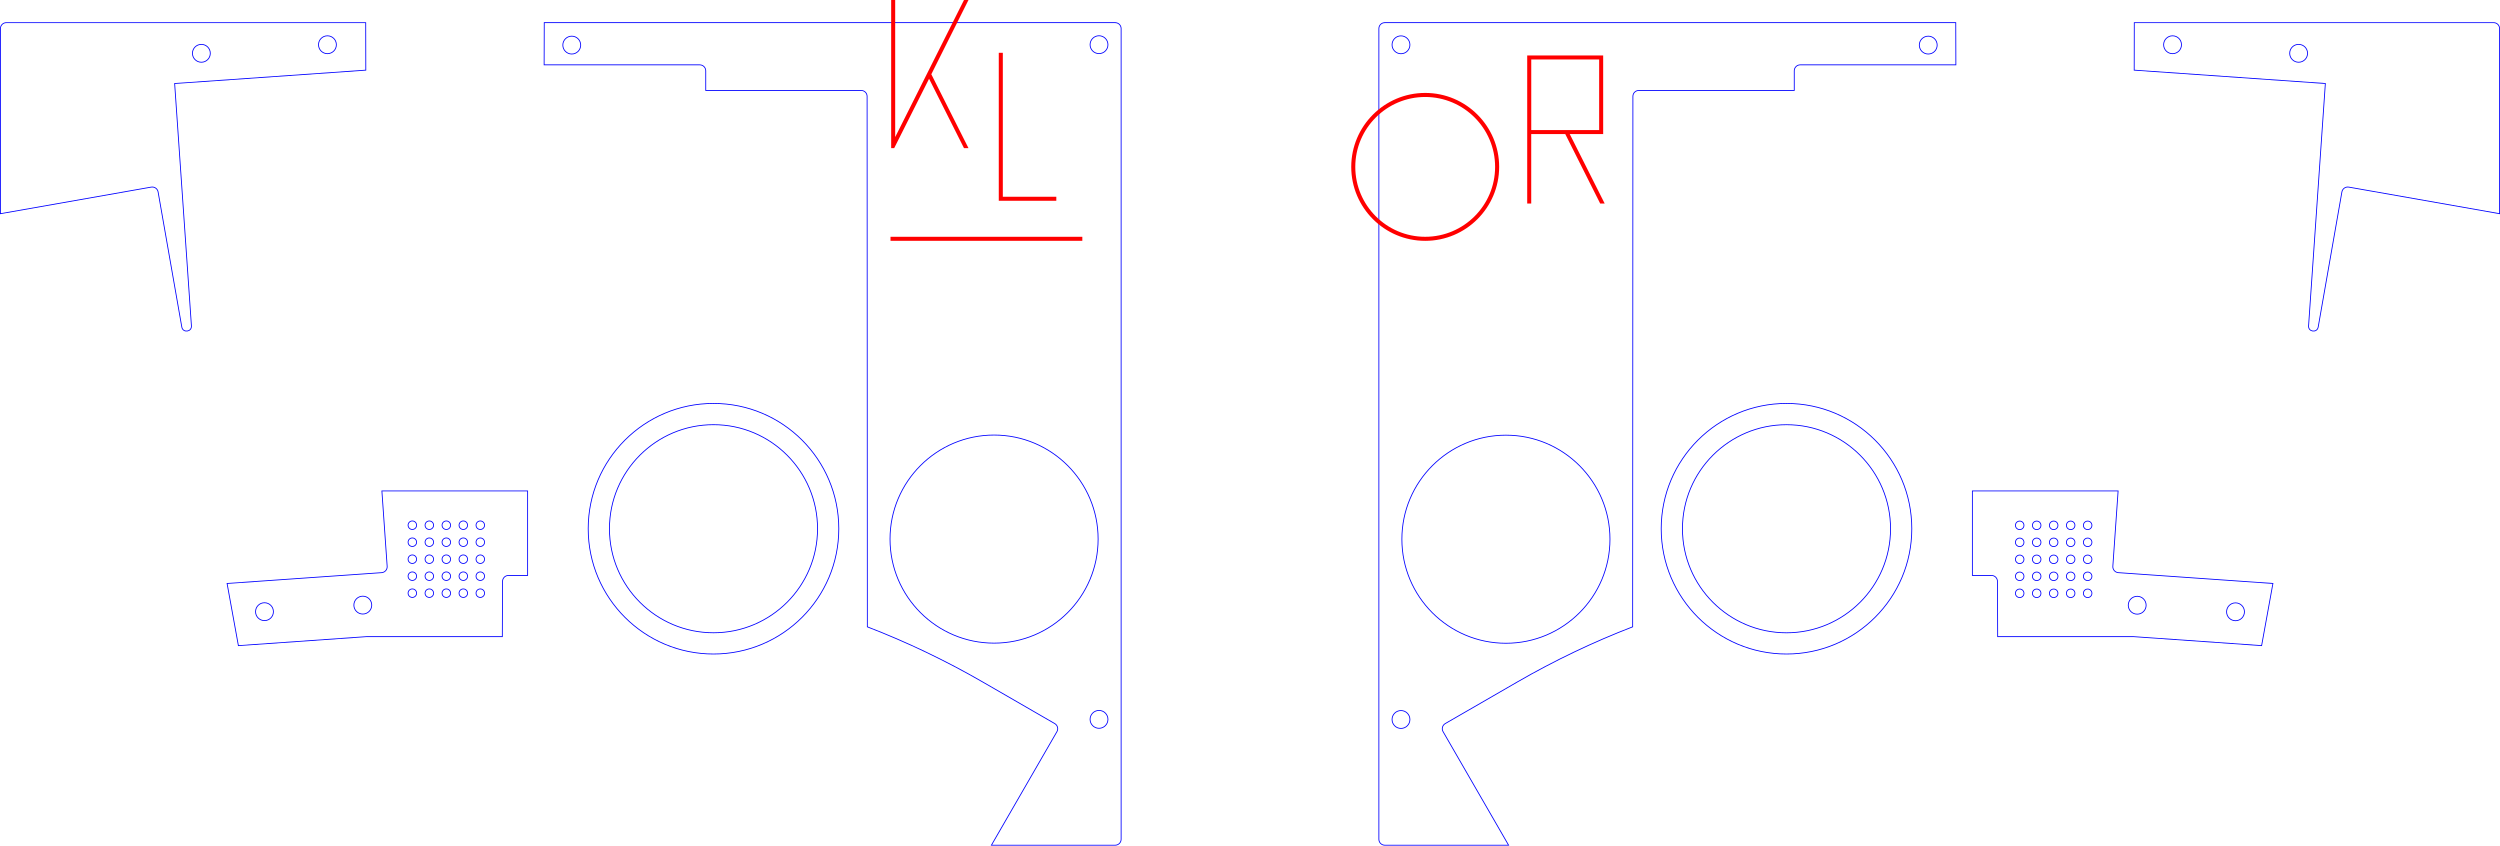
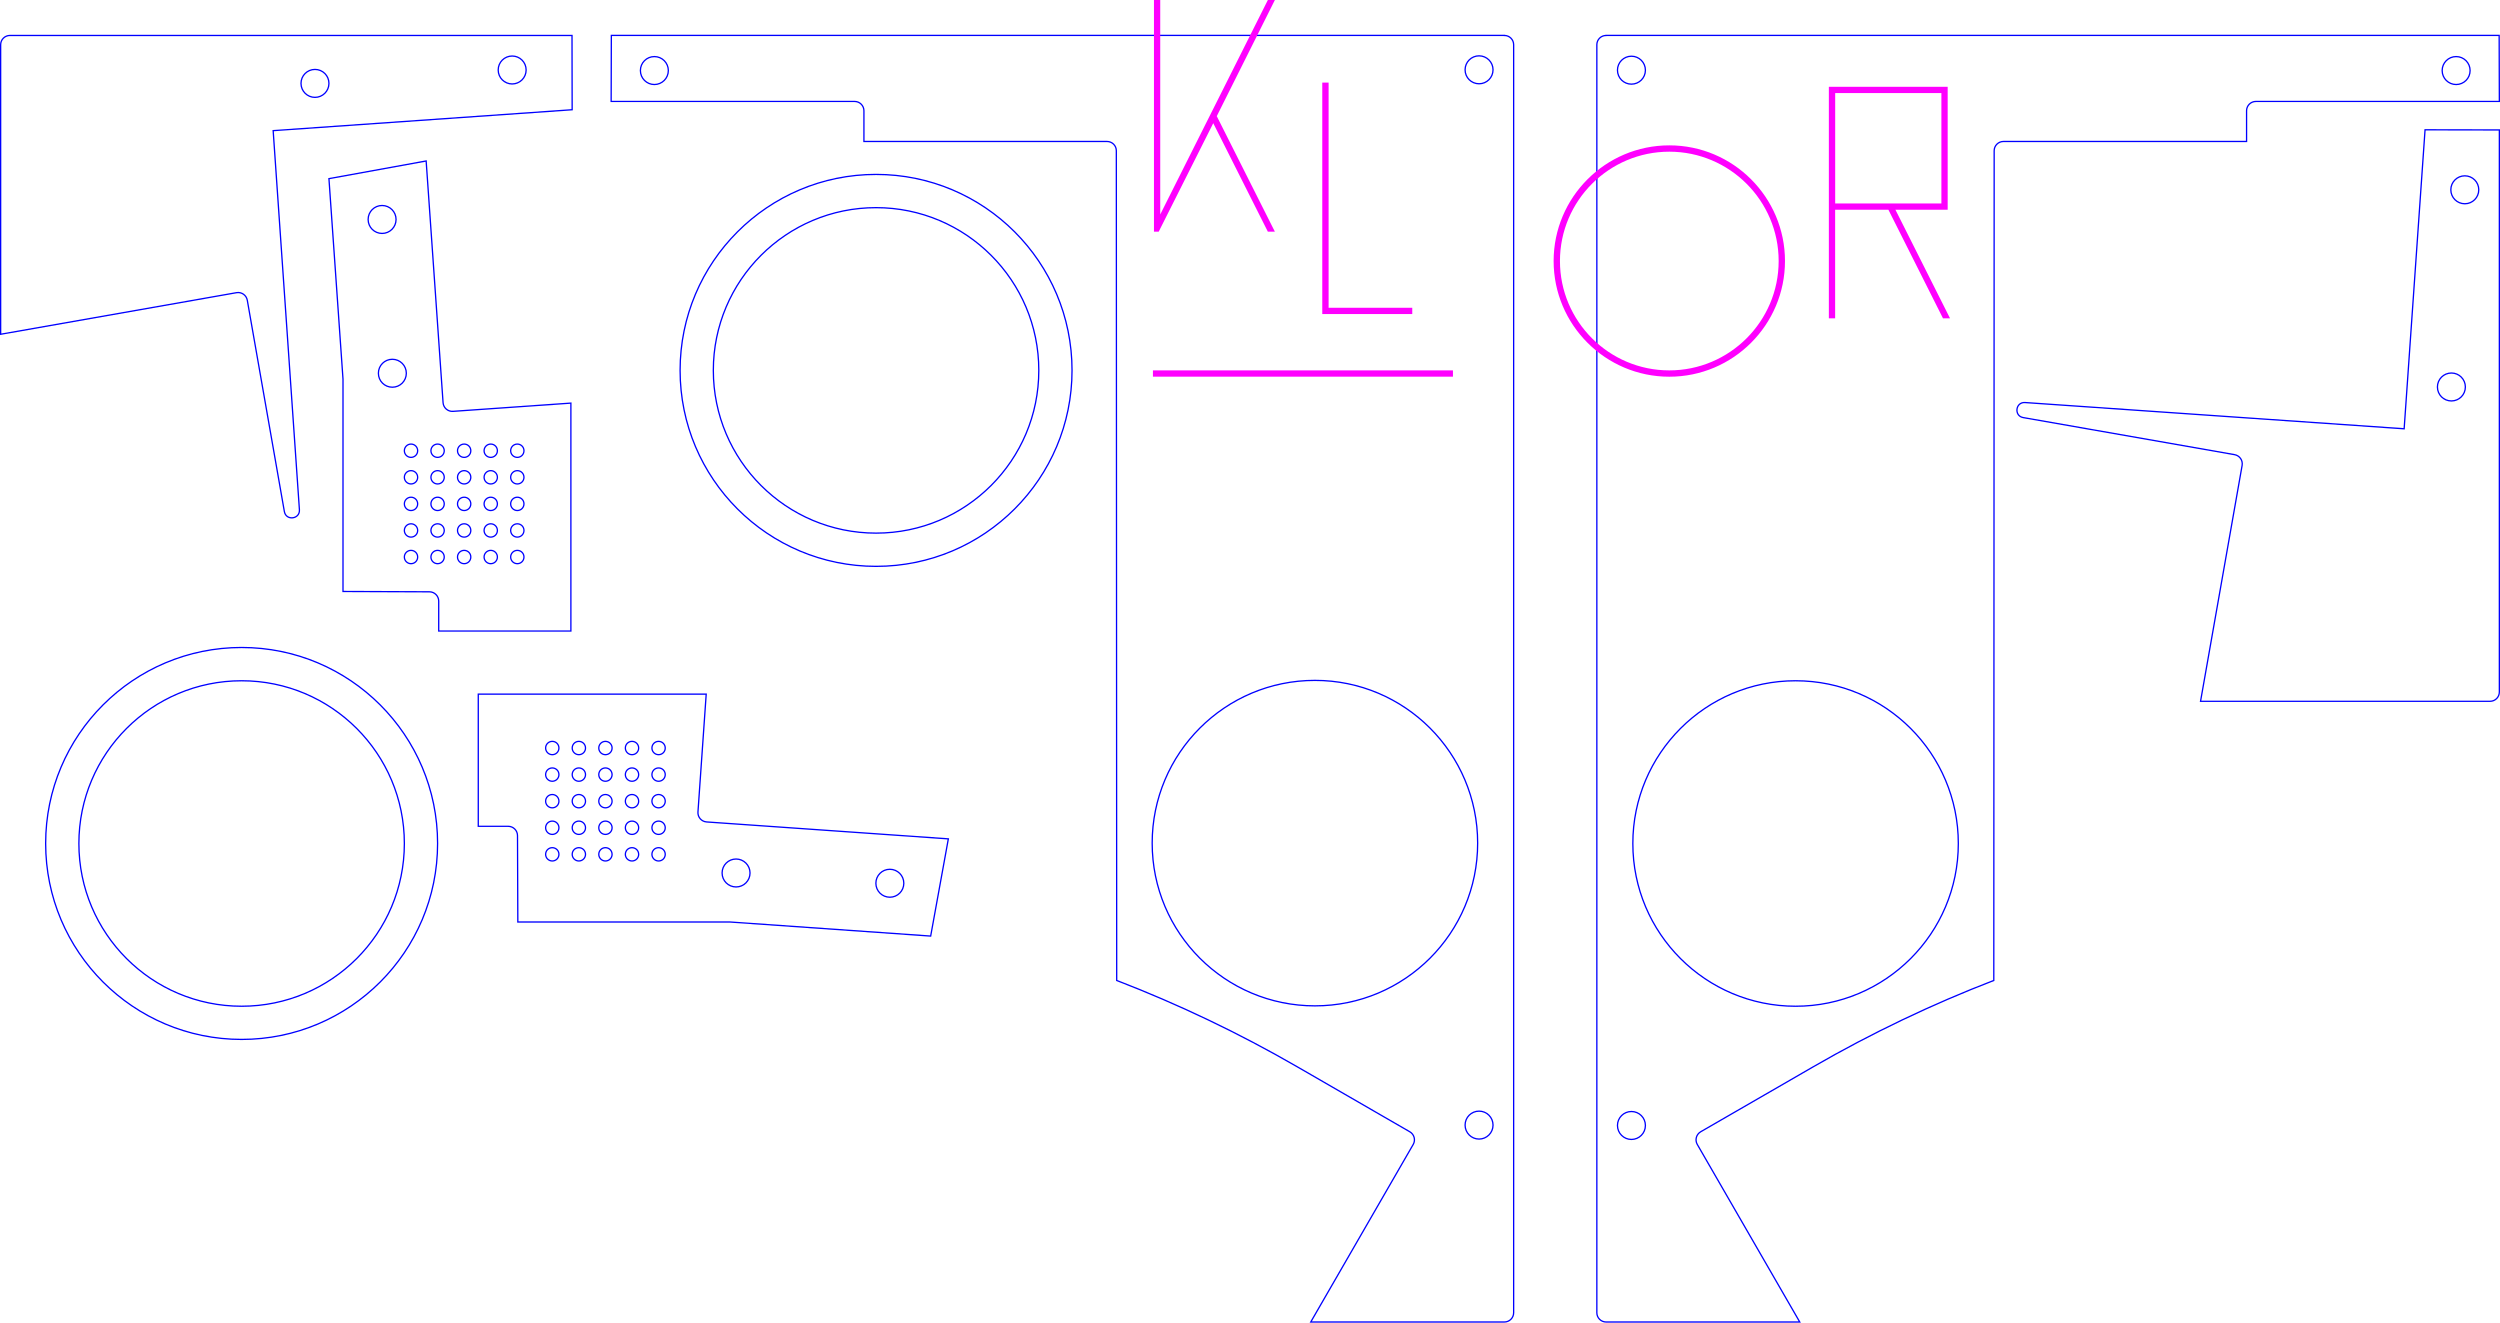
- <svg xmlns="http://www.w3.org/2000/svg" id="Ebene_1" data-name="Ebene 1" width="834.27" height="282.19" viewBox="0 0 834.27 282.19">
+ <svg xmlns="http://www.w3.org/2000/svg" width="188.16mm" height="99.55mm" viewBox="0 0 533.38 282.19">
  <defs>
    <style>
      .cls-1 {
        fill: none;
        stroke: blue;
        stroke-miterlimit: 10;
        stroke-width: .28px;
      }

      .cls-2 {
-         fill: red;
+         fill: #f0f;
      }
    </style>
  </defs>
-   <g>
-     <g id="CutOuts">
-       <path id="deleteme" class="cls-1" d="M596.17,134.63c-23.09,0-41.81,18.72-41.81,41.81s18.72,41.81,41.81,41.81,41.81-18.72,41.81-41.81-18.72-41.81-41.81-41.81Zm0,76.54c-19.18,0-34.72-15.55-34.72-34.72s15.55-34.72,34.72-34.72,34.72,15.55,34.72,34.72-15.55,34.72-34.72,34.72h0Z" />
-     </g>
-     <g id="PCB_holes" data-name="PCB holes">
-       <g id="_D_case" data-name=" D case">
-         <g>
-           <path class="cls-1" d="M705.07,188.99l1.76-25.16h-48.63v28.2h6.38c1.1,0,1.99,.89,1.99,1.99l.07,18.43h45.3l42.78,3,3.77-20.74-51.58-3.61c-1.09-.08-1.92-1.03-1.84-2.12h0Zm-31.08,10.42c-.78,0-1.42-.63-1.42-1.42s.63-1.42,1.42-1.42,1.42,.63,1.42,1.42-.63,1.42-1.42,1.42Zm0-5.67c-.78,0-1.42-.63-1.42-1.42s.63-1.42,1.42-1.42,1.42,.63,1.42,1.42-.63,1.42-1.42,1.42Zm0-5.67c-.78,0-1.42-.63-1.42-1.42s.63-1.42,1.42-1.42,1.42,.63,1.42,1.42-.63,1.42-1.42,1.42Zm0-5.67c-.78,0-1.42-.63-1.42-1.42s.63-1.42,1.42-1.42,1.42,.63,1.42,1.42-.63,1.42-1.42,1.42Zm0-5.67c-.78,0-1.42-.63-1.42-1.42s.63-1.42,1.42-1.42,1.42,.63,1.42,1.42-.63,1.42-1.42,1.42Zm5.67,22.68c-.78,0-1.42-.63-1.42-1.42s.63-1.42,1.42-1.42,1.42,.63,1.42,1.42-.63,1.42-1.42,1.42Zm0-5.67c-.78,0-1.42-.63-1.42-1.42s.63-1.42,1.42-1.42,1.42,.63,1.42,1.42-.63,1.42-1.42,1.42Zm0-5.67c-.78,0-1.42-.63-1.42-1.42s.63-1.42,1.42-1.42,1.42,.63,1.42,1.42-.63,1.42-1.42,1.42Zm0-5.67c-.78,0-1.42-.63-1.42-1.42s.63-1.42,1.42-1.42,1.42,.63,1.42,1.42-.63,1.42-1.42,1.42Zm0-5.67c-.78,0-1.42-.63-1.42-1.42s.63-1.42,1.42-1.42,1.42,.63,1.42,1.42-.63,1.42-1.42,1.42Zm5.67,22.68c-.78,0-1.42-.63-1.42-1.42s.63-1.42,1.42-1.42,1.42,.63,1.42,1.42-.63,1.42-1.42,1.42Zm0-5.67c-.78,0-1.42-.63-1.42-1.42s.63-1.42,1.42-1.42,1.42,.63,1.42,1.42-.63,1.42-1.42,1.42Zm0-5.67c-.78,0-1.42-.63-1.42-1.42s.63-1.42,1.42-1.42,1.42,.63,1.42,1.42-.63,1.42-1.42,1.42Zm0-5.67c-.78,0-1.42-.63-1.42-1.42s.63-1.42,1.42-1.42,1.42,.63,1.42,1.42-.63,1.42-1.42,1.42Zm0-5.67c-.78,0-1.42-.63-1.42-1.42s.63-1.42,1.42-1.42,1.42,.63,1.42,1.42-.63,1.42-1.42,1.42Zm5.67,22.68c-.78,0-1.42-.63-1.42-1.42s.63-1.42,1.42-1.42,1.42,.63,1.42,1.42-.63,1.42-1.42,1.42Zm0-5.67c-.78,0-1.42-.63-1.42-1.42s.63-1.42,1.42-1.42,1.42,.63,1.42,1.42-.63,1.42-1.42,1.42Zm0-5.67c-.78,0-1.42-.63-1.42-1.42s.63-1.42,1.42-1.42,1.42,.63,1.42,1.42-.63,1.42-1.42,1.42Zm0-5.67c-.78,0-1.42-.63-1.42-1.42s.63-1.42,1.42-1.42,1.42,.63,1.42,1.42-.63,1.42-1.42,1.42Zm0-5.67c-.78,0-1.42-.63-1.42-1.42s.63-1.42,1.42-1.42,1.42,.63,1.42,1.42-.63,1.42-1.42,1.42Zm5.67,22.68c-.78,0-1.42-.63-1.42-1.42s.63-1.42,1.42-1.42,1.42,.63,1.42,1.42-.63,1.42-1.42,1.42Zm0-5.67c-.78,0-1.42-.63-1.42-1.42s.63-1.42,1.42-1.42,1.42,.63,1.42,1.42-.63,1.42-1.42,1.42Zm0-5.67c-.78,0-1.42-.63-1.42-1.42s.63-1.42,1.42-1.42,1.42,.63,1.42,1.42-.63,1.42-1.42,1.42Zm0-5.67c-.78,0-1.42-.63-1.42-1.42s.63-1.42,1.42-1.42,1.42,.63,1.42,1.42-.63,1.42-1.42,1.42Zm0-5.67c-.78,0-1.42-.63-1.42-1.42s.63-1.42,1.42-1.42,1.42,.63,1.42,1.42-.63,1.42-1.42,1.42Zm49.34,24.45c1.64,0,2.98,1.33,2.98,2.98s-1.33,2.98-2.98,2.98-2.98-1.33-2.98-2.98,1.33-2.98,2.98-2.98Zm-32.81-2.19c1.64,0,2.98,1.33,2.98,2.98s-1.33,2.98-2.98,2.98-2.98-1.33-2.98-2.98,1.33-2.98,2.98-2.98Z" />
-           <path class="cls-1" d="M462.12,7.56c-1.1,0-1.98,.89-1.98,1.98V280.07c0,1.1,.89,1.98,1.98,1.98h41.31l-21.86-37.88c-.55-.95-.22-2.16,.73-2.71l24.06-13.89c12.4-7.16,25.41-13.36,38.47-18.39l.08-177.02c0-1.1,.89-1.98,1.99-1.98h51.86v-6.55c0-1.1,.89-1.99,1.99-1.99h51.94l-.04-14.09h-190.53Zm5.4,4.41c1.64,0,2.98,1.33,2.98,2.98s-1.33,2.98-2.98,2.98-2.98-1.33-2.98-2.98,1.33-2.98,2.98-2.98Zm0,231.11c-1.64,0-2.98-1.33-2.98-2.98s1.33-2.98,2.98-2.98,2.98,1.33,2.98,2.98-1.33,2.98-2.98,2.98Zm35.02-28.42c-19.18,0-34.72-15.55-34.72-34.72s15.55-34.72,34.72-34.72,34.72,15.55,34.72,34.72-15.55,34.72-34.72,34.72h0ZM643.47,18.03c-1.64,0-2.98-1.33-2.98-2.98s1.33-2.98,2.98-2.98,2.98,1.33,2.98,2.98-1.33,2.98-2.98,2.98Z" />
-           <path class="cls-1" d="M832.15,7.56h-119.92l-.03,15.85,63.79,4.46h0l-5.6,80.88c-.14,2.05,2.86,2.41,3.21,.39l7.91-45.09c.19-1.08,1.22-1.8,2.3-1.61l50.32,8.87V9.54c0-1.1-.89-1.98-1.98-1.98h0Zm-107.15,10.35c-1.64,0-2.98-1.33-2.98-2.98s1.33-2.98,2.98-2.98,2.98,1.33,2.98,2.98-1.33,2.98-2.98,2.98Zm42.07,2.86c-1.64,0-2.98-1.33-2.98-2.98s1.33-2.98,2.98-2.98,2.98,1.33,2.98,2.98-1.33,2.98-2.98,2.98Z" />
-         </g>
-       </g>
-     </g>
+   <g id="cutting">
+     <path id="deleteme" class="cls-1" d="M51.55,138.14c-23.09,0-41.81,18.72-41.81,41.81s18.72,41.81,41.81,41.81,41.81-18.72,41.81-41.81-18.72-41.81-41.81-41.81Zm0,76.54c-19.18,0-34.72-15.55-34.72-34.72s15.55-34.72,34.72-34.72,34.72,15.55,34.72,34.72-15.55,34.72-34.72,34.72h0Z" />
+     <path class="cls-1" d="M148.91,173.25l1.76-25.16h-48.63v28.2h6.38c1.1,0,1.99,.89,1.99,1.99l.07,18.43h45.3l42.78,3,3.77-20.74-51.58-3.61c-1.09-.08-1.92-1.03-1.84-2.12h0Zm-31.08,10.44c-.78,0-1.42-.63-1.42-1.42s.63-1.42,1.42-1.42,1.42,.63,1.42,1.42-.63,1.42-1.42,1.42Zm0-5.67c-.78,0-1.42-.63-1.42-1.42s.63-1.42,1.42-1.42,1.42,.63,1.42,1.42-.63,1.42-1.42,1.42Zm0-5.67c-.78,0-1.42-.63-1.42-1.42s.63-1.42,1.42-1.42,1.42,.63,1.42,1.42-.63,1.42-1.42,1.42Zm0-5.67c-.78,0-1.42-.63-1.42-1.42s.63-1.42,1.42-1.42,1.42,.63,1.42,1.42-.63,1.42-1.42,1.42Zm0-5.67c-.78,0-1.42-.63-1.42-1.42s.63-1.42,1.42-1.42,1.42,.63,1.42,1.42-.63,1.42-1.42,1.42Zm5.67,22.68c-.78,0-1.42-.63-1.42-1.42s.63-1.42,1.42-1.42,1.42,.63,1.42,1.42-.63,1.42-1.42,1.42Zm0-5.67c-.78,0-1.42-.63-1.42-1.42s.63-1.42,1.42-1.42,1.42,.63,1.42,1.42-.63,1.42-1.42,1.42Zm0-5.67c-.78,0-1.42-.63-1.42-1.42s.63-1.42,1.42-1.42,1.42,.63,1.42,1.42-.63,1.42-1.42,1.42Zm0-5.67c-.78,0-1.42-.63-1.42-1.42s.63-1.42,1.42-1.42,1.42,.63,1.42,1.42-.63,1.42-1.42,1.42Zm0-5.67c-.78,0-1.42-.63-1.42-1.42s.63-1.42,1.42-1.42,1.42,.63,1.42,1.42-.63,1.42-1.42,1.42Zm5.67,22.68c-.78,0-1.42-.63-1.42-1.42s.63-1.42,1.42-1.42,1.42,.63,1.42,1.42-.63,1.42-1.42,1.42Zm0-5.67c-.78,0-1.42-.63-1.42-1.42s.63-1.42,1.42-1.42,1.42,.63,1.42,1.42-.63,1.42-1.42,1.42Zm0-5.67c-.78,0-1.42-.63-1.42-1.42s.63-1.42,1.42-1.42,1.42,.63,1.42,1.42-.63,1.42-1.42,1.42Zm0-5.67c-.78,0-1.42-.63-1.42-1.42s.63-1.42,1.42-1.42,1.42,.63,1.42,1.42-.63,1.42-1.42,1.42Zm0-5.67c-.78,0-1.42-.63-1.42-1.42s.63-1.42,1.42-1.42,1.42,.63,1.42,1.42-.63,1.42-1.42,1.42Zm5.67,22.68c-.78,0-1.42-.63-1.42-1.42s.63-1.42,1.42-1.42,1.42,.63,1.42,1.42-.63,1.42-1.42,1.42Zm0-5.67c-.78,0-1.42-.63-1.42-1.42s.63-1.42,1.42-1.42,1.42,.63,1.42,1.42-.63,1.42-1.42,1.42Zm0-5.67c-.78,0-1.42-.63-1.42-1.42s.63-1.42,1.42-1.42,1.42,.63,1.42,1.42-.63,1.42-1.42,1.42Zm0-5.67c-.78,0-1.42-.63-1.42-1.42s.63-1.42,1.42-1.42,1.42,.63,1.42,1.42-.63,1.42-1.42,1.42Zm0-5.67c-.78,0-1.42-.63-1.42-1.42s.63-1.42,1.42-1.42,1.42,.63,1.42,1.42-.63,1.42-1.42,1.42Zm5.67,22.68c-.78,0-1.42-.63-1.42-1.42s.63-1.42,1.42-1.42,1.42,.63,1.42,1.42-.63,1.42-1.42,1.42Zm0-5.67c-.78,0-1.42-.63-1.42-1.42s.63-1.42,1.42-1.42,1.42,.63,1.42,1.42-.63,1.42-1.42,1.42Zm0-5.67c-.78,0-1.42-.63-1.42-1.42s.63-1.42,1.42-1.42,1.42,.63,1.42,1.42-.63,1.42-1.42,1.42Zm0-5.67c-.78,0-1.42-.63-1.42-1.42s.63-1.42,1.42-1.42,1.42,.63,1.42,1.42-.63,1.42-1.42,1.42Zm0-5.67c-.78,0-1.42-.63-1.42-1.42s.63-1.42,1.42-1.42,1.42,.63,1.42,1.42-.63,1.42-1.42,1.42Zm49.34,24.45c1.64,0,2.98,1.33,2.98,2.98s-1.33,2.98-2.98,2.98-2.98-1.33-2.98-2.98,1.33-2.98,2.98-2.98Zm-32.81-2.19c1.64,0,2.98,1.33,2.98,2.98s-1.33,2.98-2.98,2.98-2.98-1.33-2.98-2.98,1.33-2.98,2.98-2.98Z" />
+     <path class="cls-1" d="M342.67,7.56c-1.1,0-1.98,.89-1.98,1.98V280.07c0,1.1,.89,1.98,1.98,1.98h41.31l-21.86-37.88c-.55-.95-.22-2.16,.73-2.71l24.06-13.89c12.4-7.16,25.41-13.36,38.47-18.39l.08-177.02c0-1.1,.89-1.98,1.99-1.98h51.86v-6.55c0-1.1,.89-1.99,1.99-1.99h51.94l-.04-14.09h-190.53Zm5.4,4.43c1.64,0,2.98,1.33,2.98,2.98s-1.33,2.98-2.98,2.98-2.98-1.33-2.98-2.98,1.33-2.98,2.98-2.98Zm0,231.11c-1.64,0-2.98-1.33-2.98-2.98s1.33-2.98,2.98-2.98,2.98,1.33,2.98,2.98-1.33,2.98-2.98,2.98Zm35.02-28.42c-19.18,0-34.72-15.55-34.72-34.72s15.55-34.72,34.72-34.72,34.72,15.55,34.72,34.72-15.55,34.72-34.72,34.72h0ZM524.02,18.03c-1.64,0-2.98-1.33-2.98-2.98s1.33-2.98,2.98-2.98,2.98,1.33,2.98,2.98-1.33,2.98-2.98,2.98Z" />
+     <path class="cls-1" d="M533.24,147.64V27.72l-15.85-.03-4.46,63.79h0l-80.88-5.6c-2.05-.14-2.41,2.86-.39,3.21l45.09,7.91c1.08,.19,1.8,1.22,1.61,2.3l-8.87,50.32h61.77c1.1,0,1.98-.89,1.98-1.98h0Zm-10.35-107.15c0-1.64,1.33-2.98,2.98-2.98s2.98,1.33,2.98,2.98-1.33,2.98-2.98,2.98-2.98-1.33-2.98-2.98Zm-2.86,42.07c0-1.64,1.33-2.98,2.98-2.98s2.98,1.33,2.98,2.98-1.33,2.98-2.98,2.98-2.98-1.33-2.98-2.98Z" />
+     <path id="deleteme-2" class="cls-1" d="M145.1,79.02c0,23.09,18.72,41.81,41.81,41.81s41.81-18.72,41.81-41.81-18.72-41.81-41.81-41.81-41.81,18.72-41.81,41.81h0Zm7.09,0c0-19.17,15.55-34.72,34.72-34.72s34.72,15.55,34.72,34.72-15.54,34.72-34.72,34.72-34.72-15.55-34.72-34.72h0Z" />
+     <path class="cls-1" d="M96.65,87.76c-1.09,.08-2.04-.75-2.12-1.84l-3.61-51.58-20.74,3.77,3,42.78v45.3l18.43,.07c1.1,0,1.99,.89,1.99,1.99v6.38h28.2v-48.63l-25.16,1.76h0Zm-8.96,29.66c.79,0,1.42,.63,1.42,1.42s-.63,1.42-1.42,1.42-1.42-.64-1.42-1.42,.63-1.42,1.42-1.42Zm5.67,0c.79,0,1.42,.63,1.42,1.42s-.63,1.42-1.42,1.42-1.42-.64-1.42-1.42,.63-1.42,1.42-1.42Zm5.67,0c.79,0,1.42,.63,1.42,1.42s-.63,1.42-1.42,1.42-1.42-.64-1.42-1.42,.63-1.42,1.42-1.42Zm5.67,0c.79,0,1.42,.63,1.42,1.42s-.63,1.42-1.42,1.42-1.42-.64-1.42-1.42,.63-1.42,1.42-1.42Zm5.67,0c.79,0,1.42,.63,1.42,1.42s-.63,1.42-1.42,1.42-1.42-.64-1.42-1.42,.63-1.42,1.42-1.42Zm-22.68-5.67c.79,0,1.42,.63,1.42,1.42s-.63,1.42-1.42,1.42-1.42-.64-1.42-1.42,.63-1.42,1.42-1.42Zm5.67,0c.79,0,1.42,.63,1.42,1.42s-.63,1.42-1.42,1.42-1.42-.64-1.42-1.42,.63-1.42,1.42-1.42Zm5.67,0c.79,0,1.42,.63,1.42,1.42s-.63,1.42-1.42,1.42-1.42-.64-1.42-1.42,.63-1.42,1.42-1.42Zm5.67,0c.79,0,1.42,.63,1.42,1.42s-.63,1.42-1.42,1.42-1.42-.64-1.42-1.42,.63-1.42,1.42-1.42Zm5.67,0c.79,0,1.42,.63,1.42,1.42s-.63,1.42-1.42,1.42-1.42-.64-1.42-1.42,.63-1.42,1.42-1.42Zm-22.68-5.67c.79,0,1.42,.63,1.42,1.42s-.63,1.42-1.42,1.42-1.42-.64-1.42-1.42,.63-1.42,1.42-1.42Zm5.67,0c.79,0,1.42,.63,1.42,1.42s-.63,1.42-1.42,1.42-1.42-.64-1.42-1.42,.63-1.42,1.42-1.42Zm5.67,0c.79,0,1.42,.63,1.42,1.42s-.63,1.42-1.42,1.42-1.42-.64-1.42-1.42,.63-1.42,1.42-1.42Zm5.67,0c.79,0,1.42,.63,1.42,1.42s-.63,1.42-1.42,1.42-1.42-.64-1.42-1.42,.63-1.42,1.42-1.42Zm5.67,0c.79,0,1.42,.63,1.42,1.42s-.63,1.42-1.42,1.42-1.42-.64-1.42-1.42,.63-1.42,1.42-1.42Zm-22.68-5.67c.79,0,1.42,.63,1.42,1.42s-.63,1.42-1.42,1.42-1.42-.64-1.42-1.42,.63-1.42,1.42-1.42Zm5.67,0c.79,0,1.42,.63,1.42,1.42s-.63,1.42-1.42,1.42-1.42-.64-1.42-1.42,.63-1.42,1.42-1.42Zm5.67,0c.79,0,1.42,.63,1.42,1.42s-.63,1.42-1.42,1.42-1.42-.64-1.42-1.42,.63-1.42,1.42-1.42Zm5.67,0c.79,0,1.42,.63,1.42,1.42s-.63,1.42-1.42,1.42-1.42-.64-1.42-1.42,.63-1.42,1.42-1.42Zm5.67,0c.79,0,1.42,.63,1.42,1.42s-.63,1.42-1.42,1.42-1.42-.64-1.42-1.42,.63-1.42,1.42-1.42Zm-22.68-5.67c.79,0,1.42,.63,1.42,1.42s-.63,1.42-1.42,1.42-1.42-.64-1.42-1.42,.63-1.42,1.42-1.42Zm5.67,0c.79,0,1.42,.63,1.42,1.42s-.63,1.42-1.42,1.42-1.42-.64-1.42-1.42,.63-1.42,1.42-1.42Zm5.67,0c.79,0,1.42,.63,1.42,1.42s-.63,1.42-1.42,1.42-1.42-.64-1.42-1.42,.63-1.42,1.42-1.42Zm5.67,0c.79,0,1.42,.63,1.42,1.42s-.63,1.42-1.42,1.42-1.42-.64-1.42-1.42,.63-1.42,1.42-1.42Zm5.67,0c.79,0,1.42,.63,1.42,1.42s-.63,1.42-1.42,1.42-1.42-.64-1.42-1.42,.63-1.42,1.42-1.42Zm-28.85-44.94c-1.65,0-2.98-1.33-2.98-2.98s1.33-2.98,2.98-2.98,2.98,1.34,2.98,2.98-1.33,2.98-2.98,2.98Zm2.19,32.81c-1.65,0-2.98-1.33-2.98-2.98s1.33-2.98,2.98-2.98,2.98,1.34,2.98,2.98-1.33,2.98-2.98,2.98Z" />
+     <path class="cls-1" d="M320.96,7.55H130.43l-.04,14.09h51.94c1.1,0,1.99,.89,1.99,1.99v6.55h51.86c1.1,0,1.99,.88,1.99,1.98l.08,177.02c13.06,5.03,26.07,11.23,38.47,18.39l24.06,13.89c.95,.55,1.28,1.76,.73,2.71l-21.86,37.88h41.31c1.09,0,1.98-.88,1.98-1.98V9.54c0-1.09-.88-1.98-1.98-1.98h0Zm-2.42,7.34c0,1.65-1.33,2.98-2.98,2.98s-2.98-1.33-2.98-2.98,1.34-2.98,2.98-2.98,2.98,1.33,2.98,2.98Zm-5.96,225.15c0-1.65,1.33-2.98,2.98-2.98s2.98,1.33,2.98,2.98-1.34,2.98-2.98,2.98-2.98-1.33-2.98-2.98Zm-66.76-60.16c0-19.17,15.55-34.72,34.72-34.72s34.72,15.55,34.72,34.72-15.54,34.72-34.72,34.72-34.72-15.55-34.72-34.72ZM136.63,15.05c0-1.65,1.33-2.98,2.98-2.98s2.98,1.33,2.98,2.98-1.34,2.98-2.98,2.98-2.98-1.33-2.98-2.98Z" />
+     <path class="cls-1" d="M2.12,7.56c-1.09,0-1.98,.88-1.98,1.98v61.77l50.32-8.87c1.08-.19,2.11,.53,2.3,1.61l7.91,45.09c.35,2.02,3.35,1.66,3.21-.39l-5.6-80.88h0l63.79-4.46-.03-15.85H2.12Zm104.17,7.37c0-1.65,1.33-2.98,2.98-2.98s2.98,1.33,2.98,2.98-1.34,2.98-2.98,2.98-2.98-1.33-2.98-2.98Zm-42.07,2.86c0-1.65,1.33-2.98,2.98-2.98s2.98,1.33,2.98,2.98-1.34,2.98-2.98,2.98-2.98-1.33-2.98-2.98Z" />
  </g>
-   <g>
-     <g id="CutOuts-2">
-       <path id="deleteme-2" class="cls-1" d="M196.29,176.44c0,23.09,18.72,41.81,41.81,41.81s41.81-18.72,41.81-41.81-18.72-41.81-41.81-41.81-41.81,18.72-41.81,41.81h0Zm7.09,0c0-19.17,15.55-34.72,34.72-34.72s34.72,15.55,34.72,34.72-15.54,34.72-34.72,34.72-34.72-15.55-34.72-34.72h0Z" />
-     </g>
-     <g id="PCB_holes-2" data-name="PCB holes-2">
-       <g id="_D_case-2" data-name=" D case-2">
-         <g>
-           <path class="cls-1" d="M129.2,188.98c.08,1.09-.75,2.04-1.84,2.12l-51.58,3.61,3.77,20.74,42.78-3h45.3l.07-18.43c0-1.1,.89-1.99,1.99-1.99h6.38v-28.2h-48.63l1.76,25.16h0Zm29.66,8.97c0-.79,.63-1.42,1.42-1.42s1.42,.63,1.42,1.42-.64,1.42-1.42,1.42-1.42-.63-1.42-1.42Zm0-5.67c0-.79,.63-1.42,1.42-1.42s1.42,.63,1.42,1.42-.64,1.42-1.42,1.42-1.42-.63-1.42-1.42Zm0-5.67c0-.79,.63-1.42,1.42-1.42s1.42,.63,1.42,1.42-.64,1.42-1.42,1.42-1.42-.63-1.42-1.42Zm0-5.67c0-.79,.63-1.42,1.42-1.42s1.42,.63,1.42,1.42-.64,1.42-1.42,1.42-1.42-.63-1.42-1.42Zm0-5.67c0-.79,.63-1.42,1.42-1.42s1.42,.63,1.42,1.42-.64,1.42-1.42,1.42-1.42-.63-1.42-1.42Zm-5.67,22.68c0-.79,.63-1.42,1.42-1.42s1.42,.63,1.42,1.42-.64,1.42-1.42,1.42-1.42-.63-1.42-1.42Zm0-5.67c0-.79,.63-1.42,1.42-1.42s1.42,.63,1.42,1.42-.64,1.42-1.42,1.42-1.42-.63-1.42-1.42Zm0-5.67c0-.79,.63-1.42,1.42-1.42s1.42,.63,1.42,1.42-.64,1.42-1.42,1.42-1.42-.63-1.42-1.42Zm0-5.67c0-.79,.63-1.42,1.42-1.42s1.42,.63,1.42,1.42-.64,1.42-1.42,1.42-1.42-.63-1.42-1.42Zm0-5.67c0-.79,.63-1.42,1.42-1.42s1.42,.63,1.42,1.42-.64,1.42-1.42,1.42-1.42-.63-1.42-1.42Zm-5.67,22.68c0-.79,.63-1.42,1.42-1.42s1.42,.63,1.42,1.42-.64,1.42-1.42,1.42-1.42-.63-1.42-1.42Zm0-5.67c0-.79,.63-1.42,1.42-1.42s1.42,.63,1.42,1.42-.64,1.42-1.42,1.42-1.42-.63-1.42-1.42Zm0-5.67c0-.79,.63-1.42,1.42-1.42s1.42,.63,1.42,1.42-.64,1.42-1.42,1.42-1.42-.63-1.42-1.42Zm0-5.67c0-.79,.63-1.42,1.42-1.42s1.42,.63,1.42,1.42-.64,1.42-1.42,1.42-1.42-.63-1.42-1.42Zm0-5.67c0-.79,.63-1.42,1.42-1.42s1.42,.63,1.42,1.42-.64,1.42-1.42,1.42-1.42-.63-1.42-1.42Zm-5.67,22.68c0-.79,.63-1.42,1.42-1.42s1.42,.63,1.42,1.42-.64,1.42-1.42,1.42-1.42-.63-1.42-1.42Zm0-5.67c0-.79,.63-1.42,1.42-1.42s1.42,.63,1.42,1.42-.64,1.42-1.42,1.42-1.42-.63-1.42-1.42Zm0-5.67c0-.79,.63-1.42,1.42-1.42s1.42,.63,1.42,1.42-.64,1.42-1.42,1.42-1.42-.63-1.42-1.42Zm0-5.67c0-.79,.63-1.42,1.42-1.42s1.42,.63,1.42,1.42-.64,1.42-1.42,1.42-1.42-.63-1.42-1.42Zm0-5.67c0-.79,.63-1.42,1.42-1.42s1.42,.63,1.42,1.42-.64,1.42-1.42,1.42-1.42-.63-1.42-1.42Zm-5.67,22.68c0-.79,.63-1.42,1.42-1.42s1.42,.63,1.42,1.42-.64,1.42-1.42,1.42-1.42-.63-1.42-1.42Zm0-5.67c0-.79,.63-1.42,1.42-1.42s1.42,.63,1.42,1.42-.64,1.42-1.42,1.42-1.42-.63-1.42-1.42Zm0-5.67c0-.79,.63-1.42,1.42-1.42s1.42,.63,1.42,1.42-.64,1.42-1.42,1.42-1.42-.63-1.42-1.42Zm0-5.67c0-.79,.63-1.42,1.42-1.42s1.42,.63,1.42,1.42-.64,1.42-1.42,1.42-1.42-.63-1.42-1.42Zm0-5.67c0-.79,.63-1.42,1.42-1.42s1.42,.63,1.42,1.42-.64,1.42-1.42,1.42-1.42-.63-1.42-1.42Zm-44.94,28.85c0,1.65-1.33,2.98-2.98,2.98s-2.98-1.33-2.98-2.98,1.34-2.98,2.98-2.98,2.98,1.33,2.98,2.98Zm32.81-2.19c0,1.65-1.33,2.98-2.98,2.98s-2.98-1.33-2.98-2.98,1.34-2.98,2.98-2.98,2.98,1.33,2.98,2.98Z" />
-           <path class="cls-1" d="M372.15,7.55H181.62l-.04,14.09h51.94c1.1,0,1.99,.89,1.99,1.99v6.55h51.86c1.1,0,1.99,.88,1.99,1.98l.08,177.02c13.06,5.03,26.07,11.23,38.47,18.39l24.06,13.89c.95,.55,1.28,1.76,.73,2.71l-21.86,37.88h41.31c1.09,0,1.98-.88,1.98-1.98V9.54c0-1.09-.88-1.98-1.98-1.98h0Zm-2.42,7.36c0,1.65-1.33,2.98-2.98,2.98s-2.98-1.33-2.98-2.98,1.34-2.98,2.98-2.98,2.98,1.33,2.98,2.98Zm-5.96,225.15c0-1.65,1.33-2.98,2.98-2.98s2.98,1.33,2.98,2.98-1.34,2.98-2.98,2.98-2.98-1.33-2.98-2.98Zm-66.76-60.16c0-19.17,15.55-34.72,34.72-34.72s34.72,15.55,34.72,34.72-15.54,34.72-34.72,34.72-34.72-15.55-34.72-34.72ZM187.82,15.05c0-1.65,1.33-2.98,2.98-2.98s2.98,1.33,2.98,2.98-1.34,2.98-2.98,2.98-2.98-1.33-2.98-2.98Z" />
-           <path class="cls-1" d="M2.12,7.56c-1.09,0-1.98,.88-1.98,1.98v61.77l50.32-8.87c1.08-.19,2.11,.53,2.3,1.61l7.91,45.09c.35,2.02,3.35,1.66,3.21-.39l-5.6-80.88h0l63.79-4.46-.03-15.85H2.12Zm104.17,7.37c0-1.65,1.33-2.98,2.98-2.98s2.98,1.33,2.98,2.98-1.34,2.98-2.98,2.98-2.98-1.33-2.98-2.98Zm-42.07,2.86c0-1.65,1.33-2.98,2.98-2.98s2.98,1.33,2.98,2.98-1.34,2.98-2.98,2.98-2.98-1.33-2.98-2.98Z" />
-         </g>
-       </g>
-     </g>
+   <g id="area_engraving" data-name="area engraving">
+     <polygon class="cls-2" points="282.11 17.62 282.11 67 301.31 67 301.31 65.66 283.46 65.66 283.46 17.62 282.11 17.62" />
+     <polygon class="cls-2" points="247.21 49.43 258.85 26.28 270.5 49.43 272 49.43 259.6 24.78 272 0 270.5 0 247.54 45.75 247.54 0 246.2 0 246.2 49.43 247.21 49.43" />
+     <rect class="cls-2" x="245.98" y="79.02" width="64.01" height="1.34" />
+     <path class="cls-2" d="M356.15,31.01c-13.61,0-24.68,11.07-24.68,24.68s11.07,24.68,24.68,24.68,24.68-11.07,24.68-24.68-11.07-24.68-24.68-24.68Zm0,48.01c-12.87,0-23.33-10.47-23.33-23.33s10.47-23.33,23.33-23.33,23.33,10.47,23.33,23.33-10.47,23.33-23.33,23.33Z" />
+     <path class="cls-2" d="M415.54,44.75V18.51h-25.35v49.4h1.34v-23.17h11.36l11.65,23.17h1.5l-11.65-23.17h11.15Zm-24-1.32V19.85h22.66v23.55h-22.66v.02Z" />
  </g>
-   <polygon class="cls-2" points="333.3 17.62 333.3 67 352.5 67 352.5 65.66 334.65 65.66 334.65 17.62 333.3 17.62" />
-   <polygon class="cls-2" points="298.4 49.43 310.04 26.28 321.69 49.43 323.19 49.43 310.79 24.78 323.19 0 321.69 0 298.73 45.75 298.73 0 297.39 0 297.39 49.43 298.4 49.43" />
-   <rect class="cls-2" x="297.17" y="79.02" width="64.01" height="1.34" />
-   <path class="cls-2" d="M475.6,31.01c-13.61,0-24.68,11.07-24.68,24.68s11.07,24.68,24.68,24.68,24.68-11.07,24.68-24.68-11.07-24.68-24.68-24.68Zm0,48.01c-12.87,0-23.33-10.47-23.33-23.33s10.47-23.33,23.33-23.33,23.33,10.47,23.33,23.33-10.47,23.33-23.33,23.33Z" />
-   <path class="cls-2" d="M534.99,44.75V18.51h-25.35v49.4h1.34v-23.17h11.36l11.65,23.17h1.5l-11.65-23.17h11.14Zm-24-1.34V19.85h22.66v23.55h-22.66Z" />
</svg>
